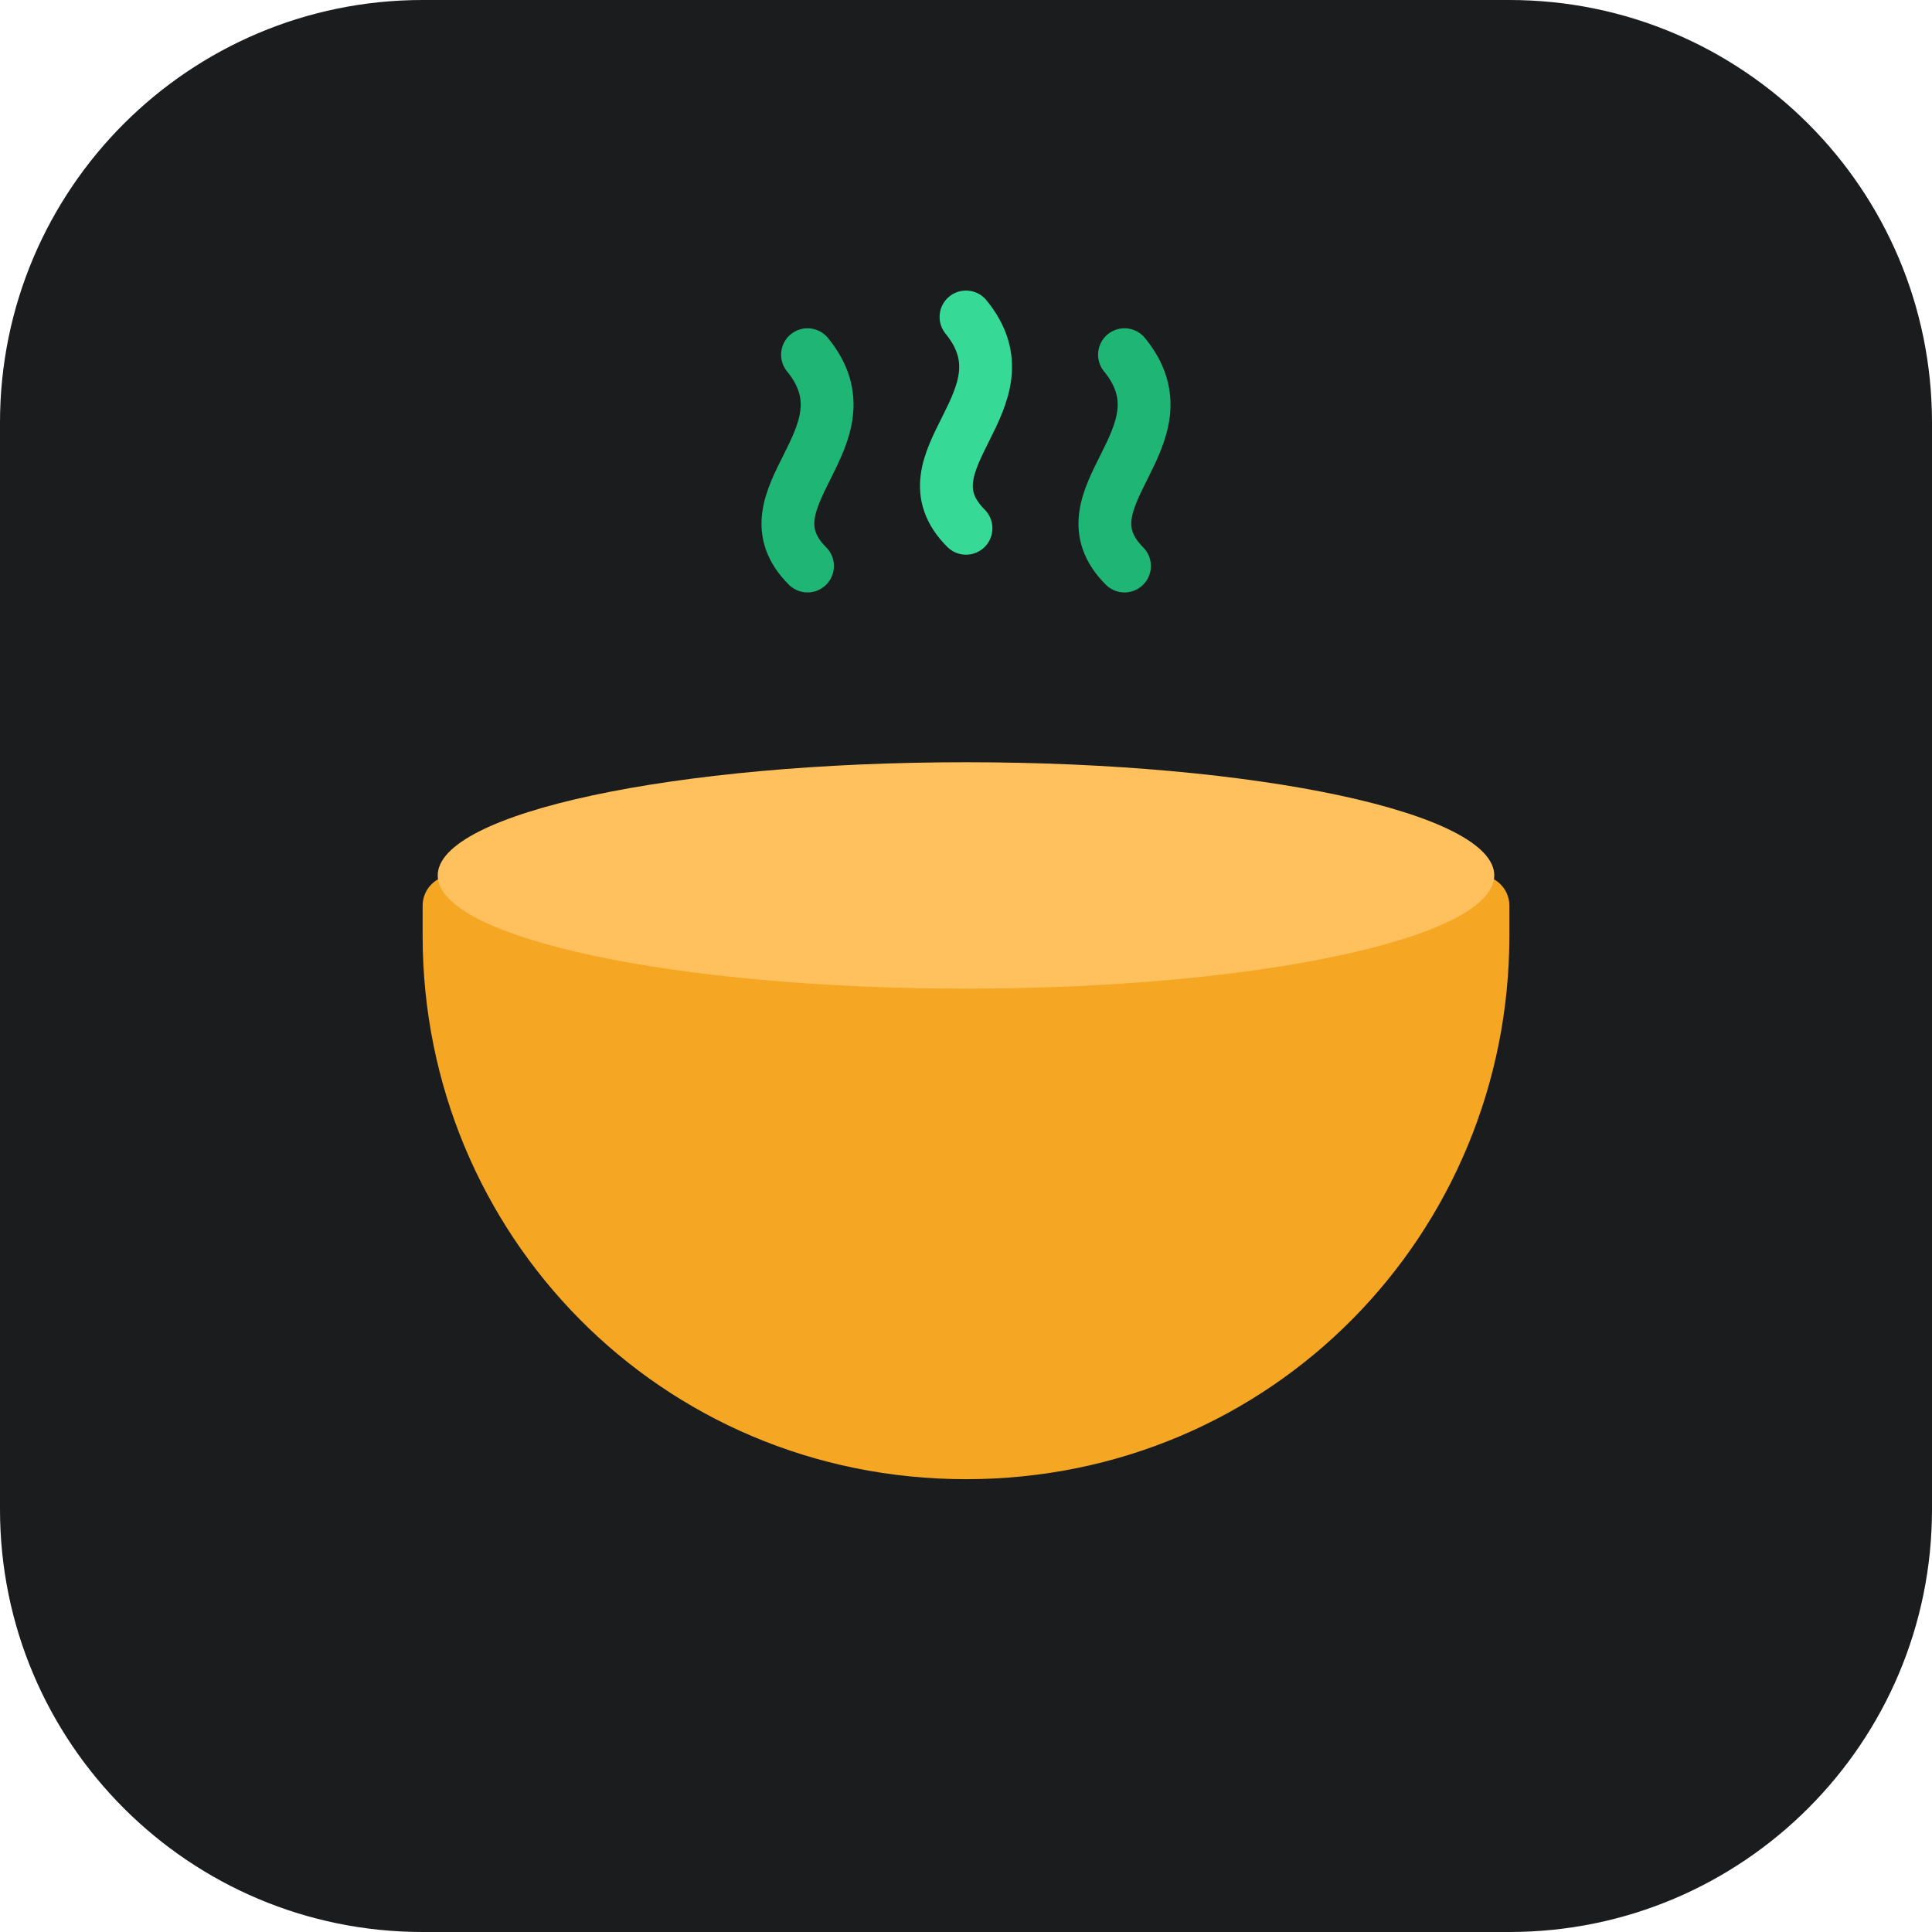
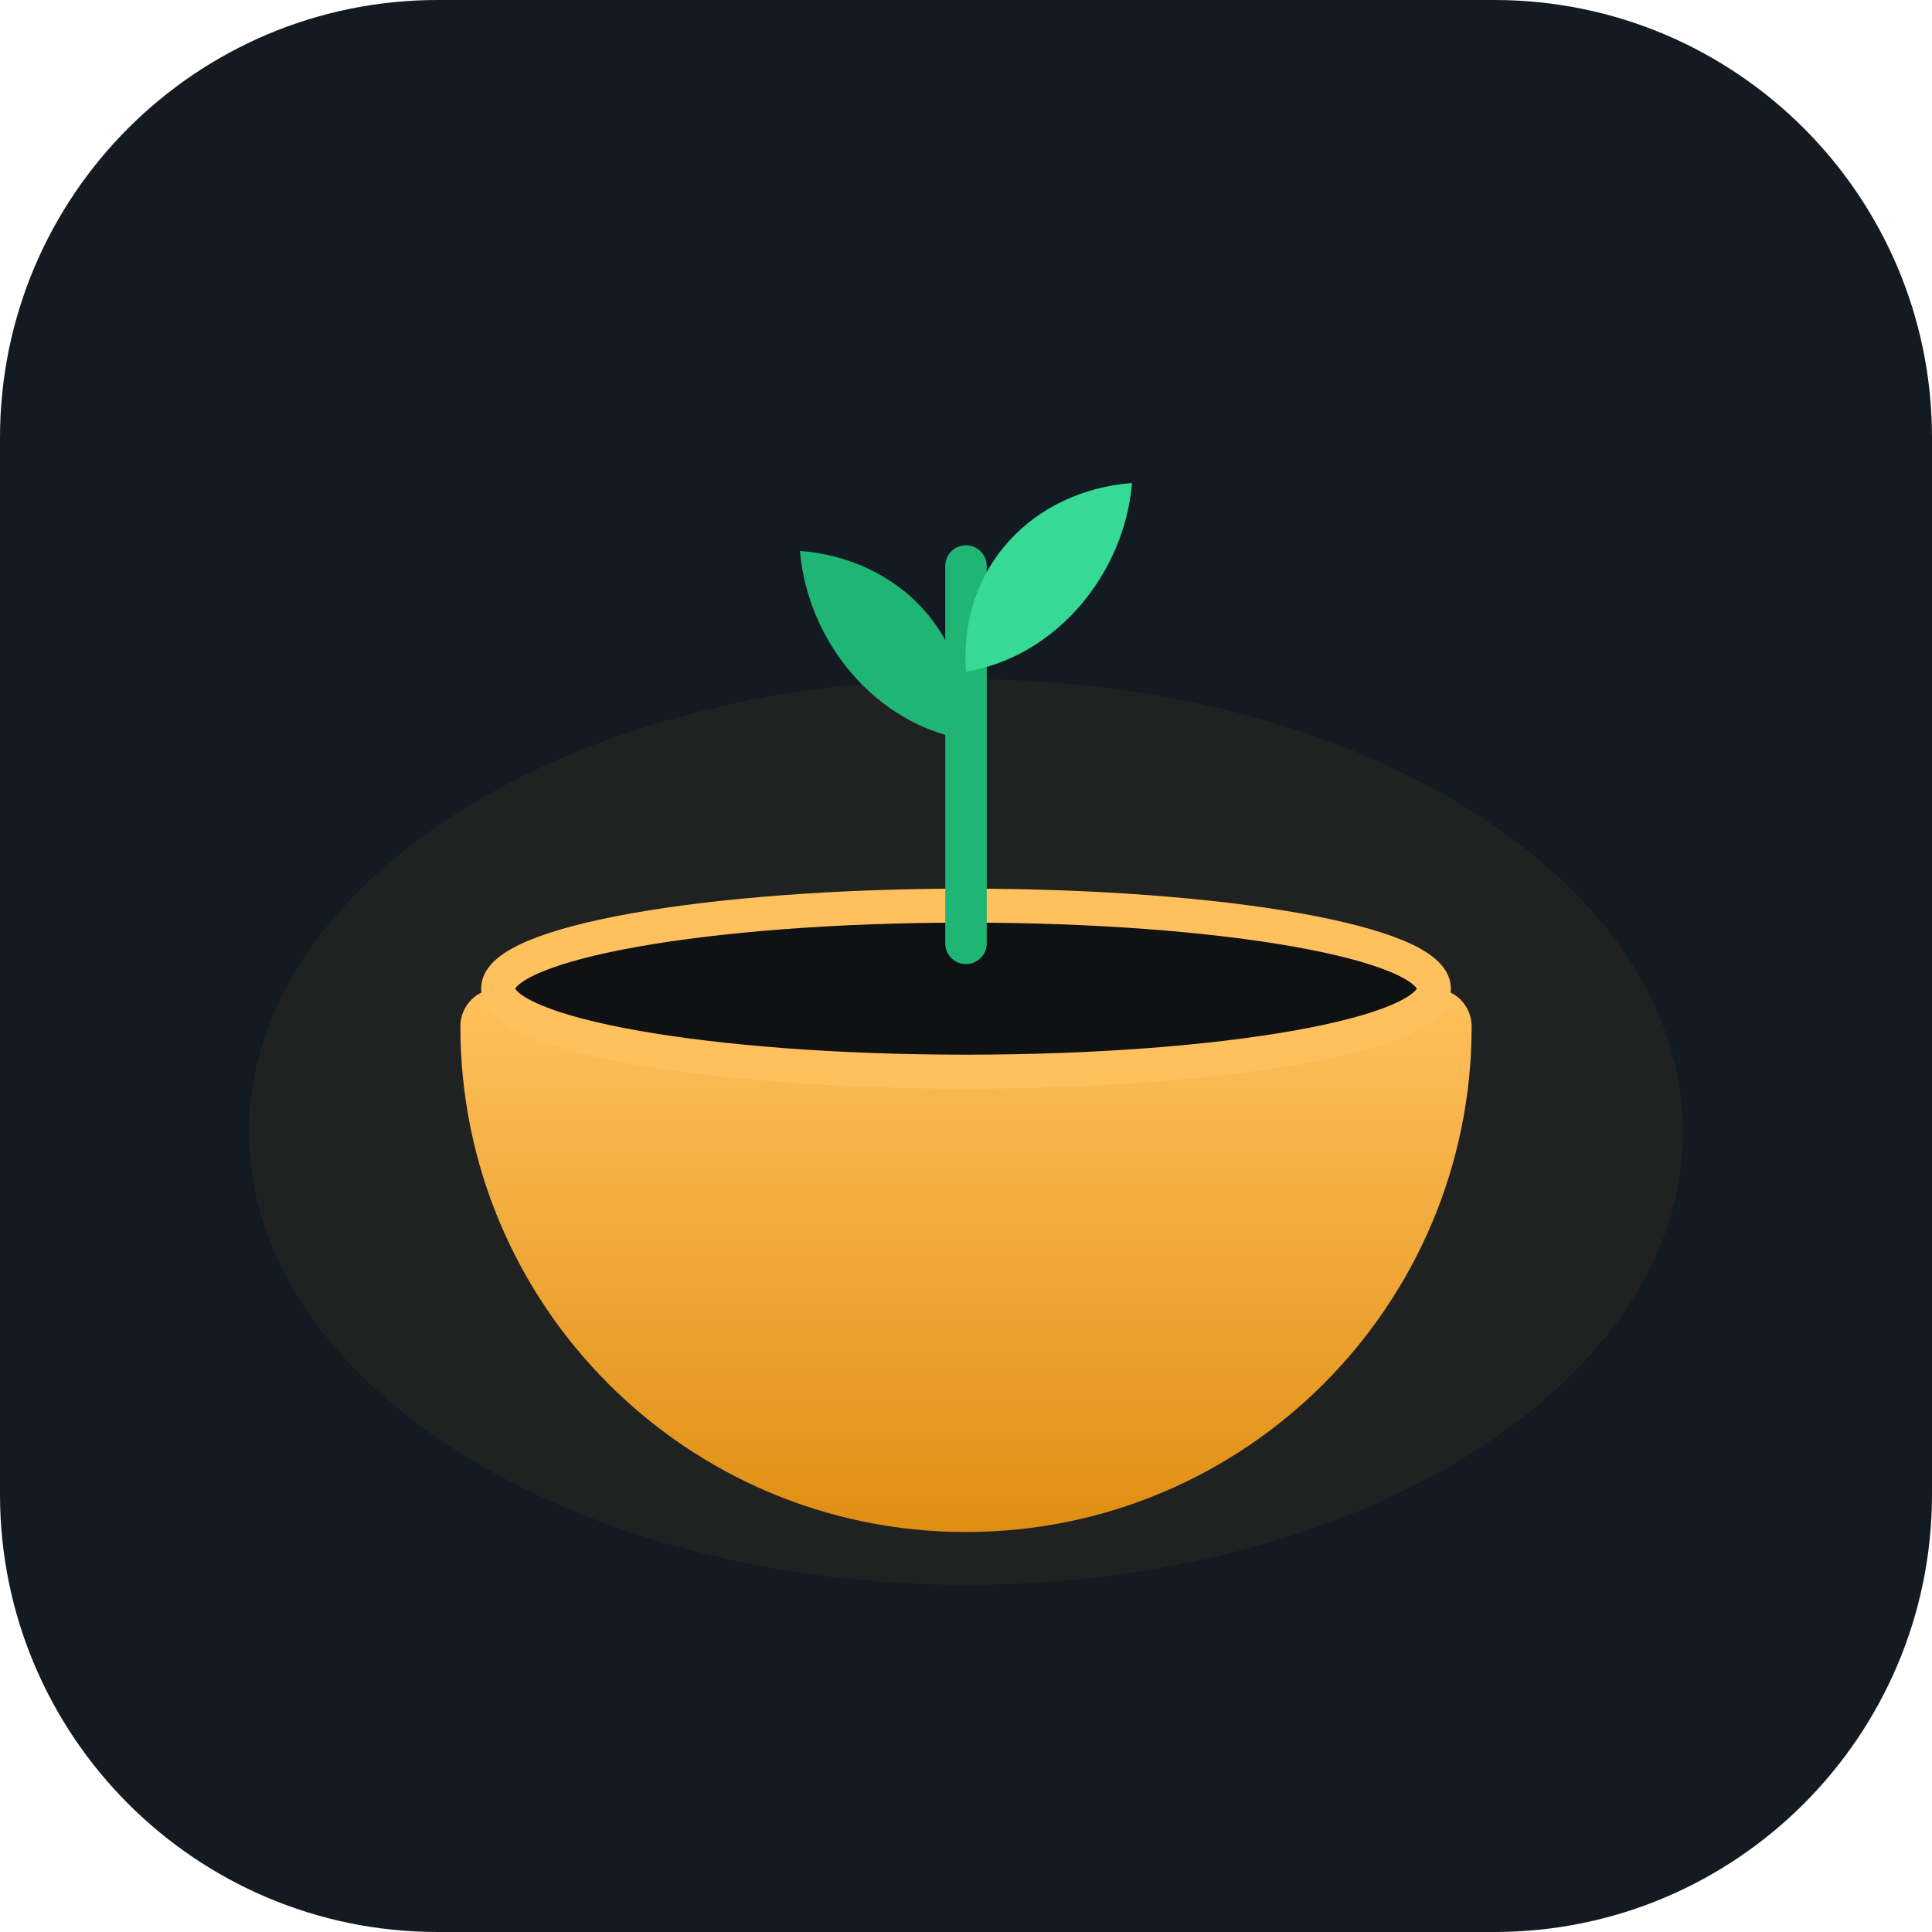
<svg xmlns="http://www.w3.org/2000/svg" viewBox="0 0 512 512">
-   <rect width="512" height="512" rx="112" fill="#1a1c1e" />
-   <path d="M120 232 h272 a8 8 0 0 1 8 8 v8 c0 79-63 144-144 144 s-144-65-144-144 v-8 a8 8 0 0 1 8-8 z" fill="#f5a623" />
-   <ellipse cx="256" cy="232" rx="140" ry="30" fill="#ffc15e" />
-   <path d="M214 150 c-18-18 18-34 0-56" stroke="#1fb574" stroke-width="14" stroke-linecap="round" fill="none" />
-   <path d="M256 140 c-18-18 18-34 0-56" stroke="#36d995" stroke-width="14" stroke-linecap="round" fill="none" />
-   <path d="M298 150 c-18-18 18-34 0-56" stroke="#1fb574" stroke-width="14" stroke-linecap="round" fill="none" />
+   <rect width="512" height="512" rx="116" fill="#131A22" />
+   <ellipse cx="256" cy="300" rx="190" ry="120" fill="#f5a623" opacity="0.06" />
+   <path d="M132 262 h248 a10 10 0 0 1 10 10 a134 134 0 0 1 -268 0 a10 10 0 0 1 10 -10 Z" fill="url(#g)" />
+   <ellipse cx="256" cy="262" rx="124" ry="22" fill="#0f1113" />
+   <ellipse cx="256" cy="262" rx="124" ry="22" fill="none" stroke="#ffc15e" stroke-width="9" />
+   <path d="M256 250 C256 196 256 168 256 150" stroke="#1fb574" stroke-width="11" stroke-linecap="round" fill="none" />
+   <path d="M256 196 C232 192 214 170 212 146 C238 148 258 168 256 196 Z" fill="#1fb574" />
+   <path d="M256 178 C280 174 298 152 300 128 C274 130 254 150 256 178 Z" fill="#36d995" />
+   <defs>
+     <linearGradient id="g" x1="0" y1="0" x2="0" y2="1">
+       <stop offset="0%" stop-color="#ffc15e" />
+       <stop offset="100%" stop-color="#e08e12" />
+     </linearGradient>
+   </defs>
</svg>
